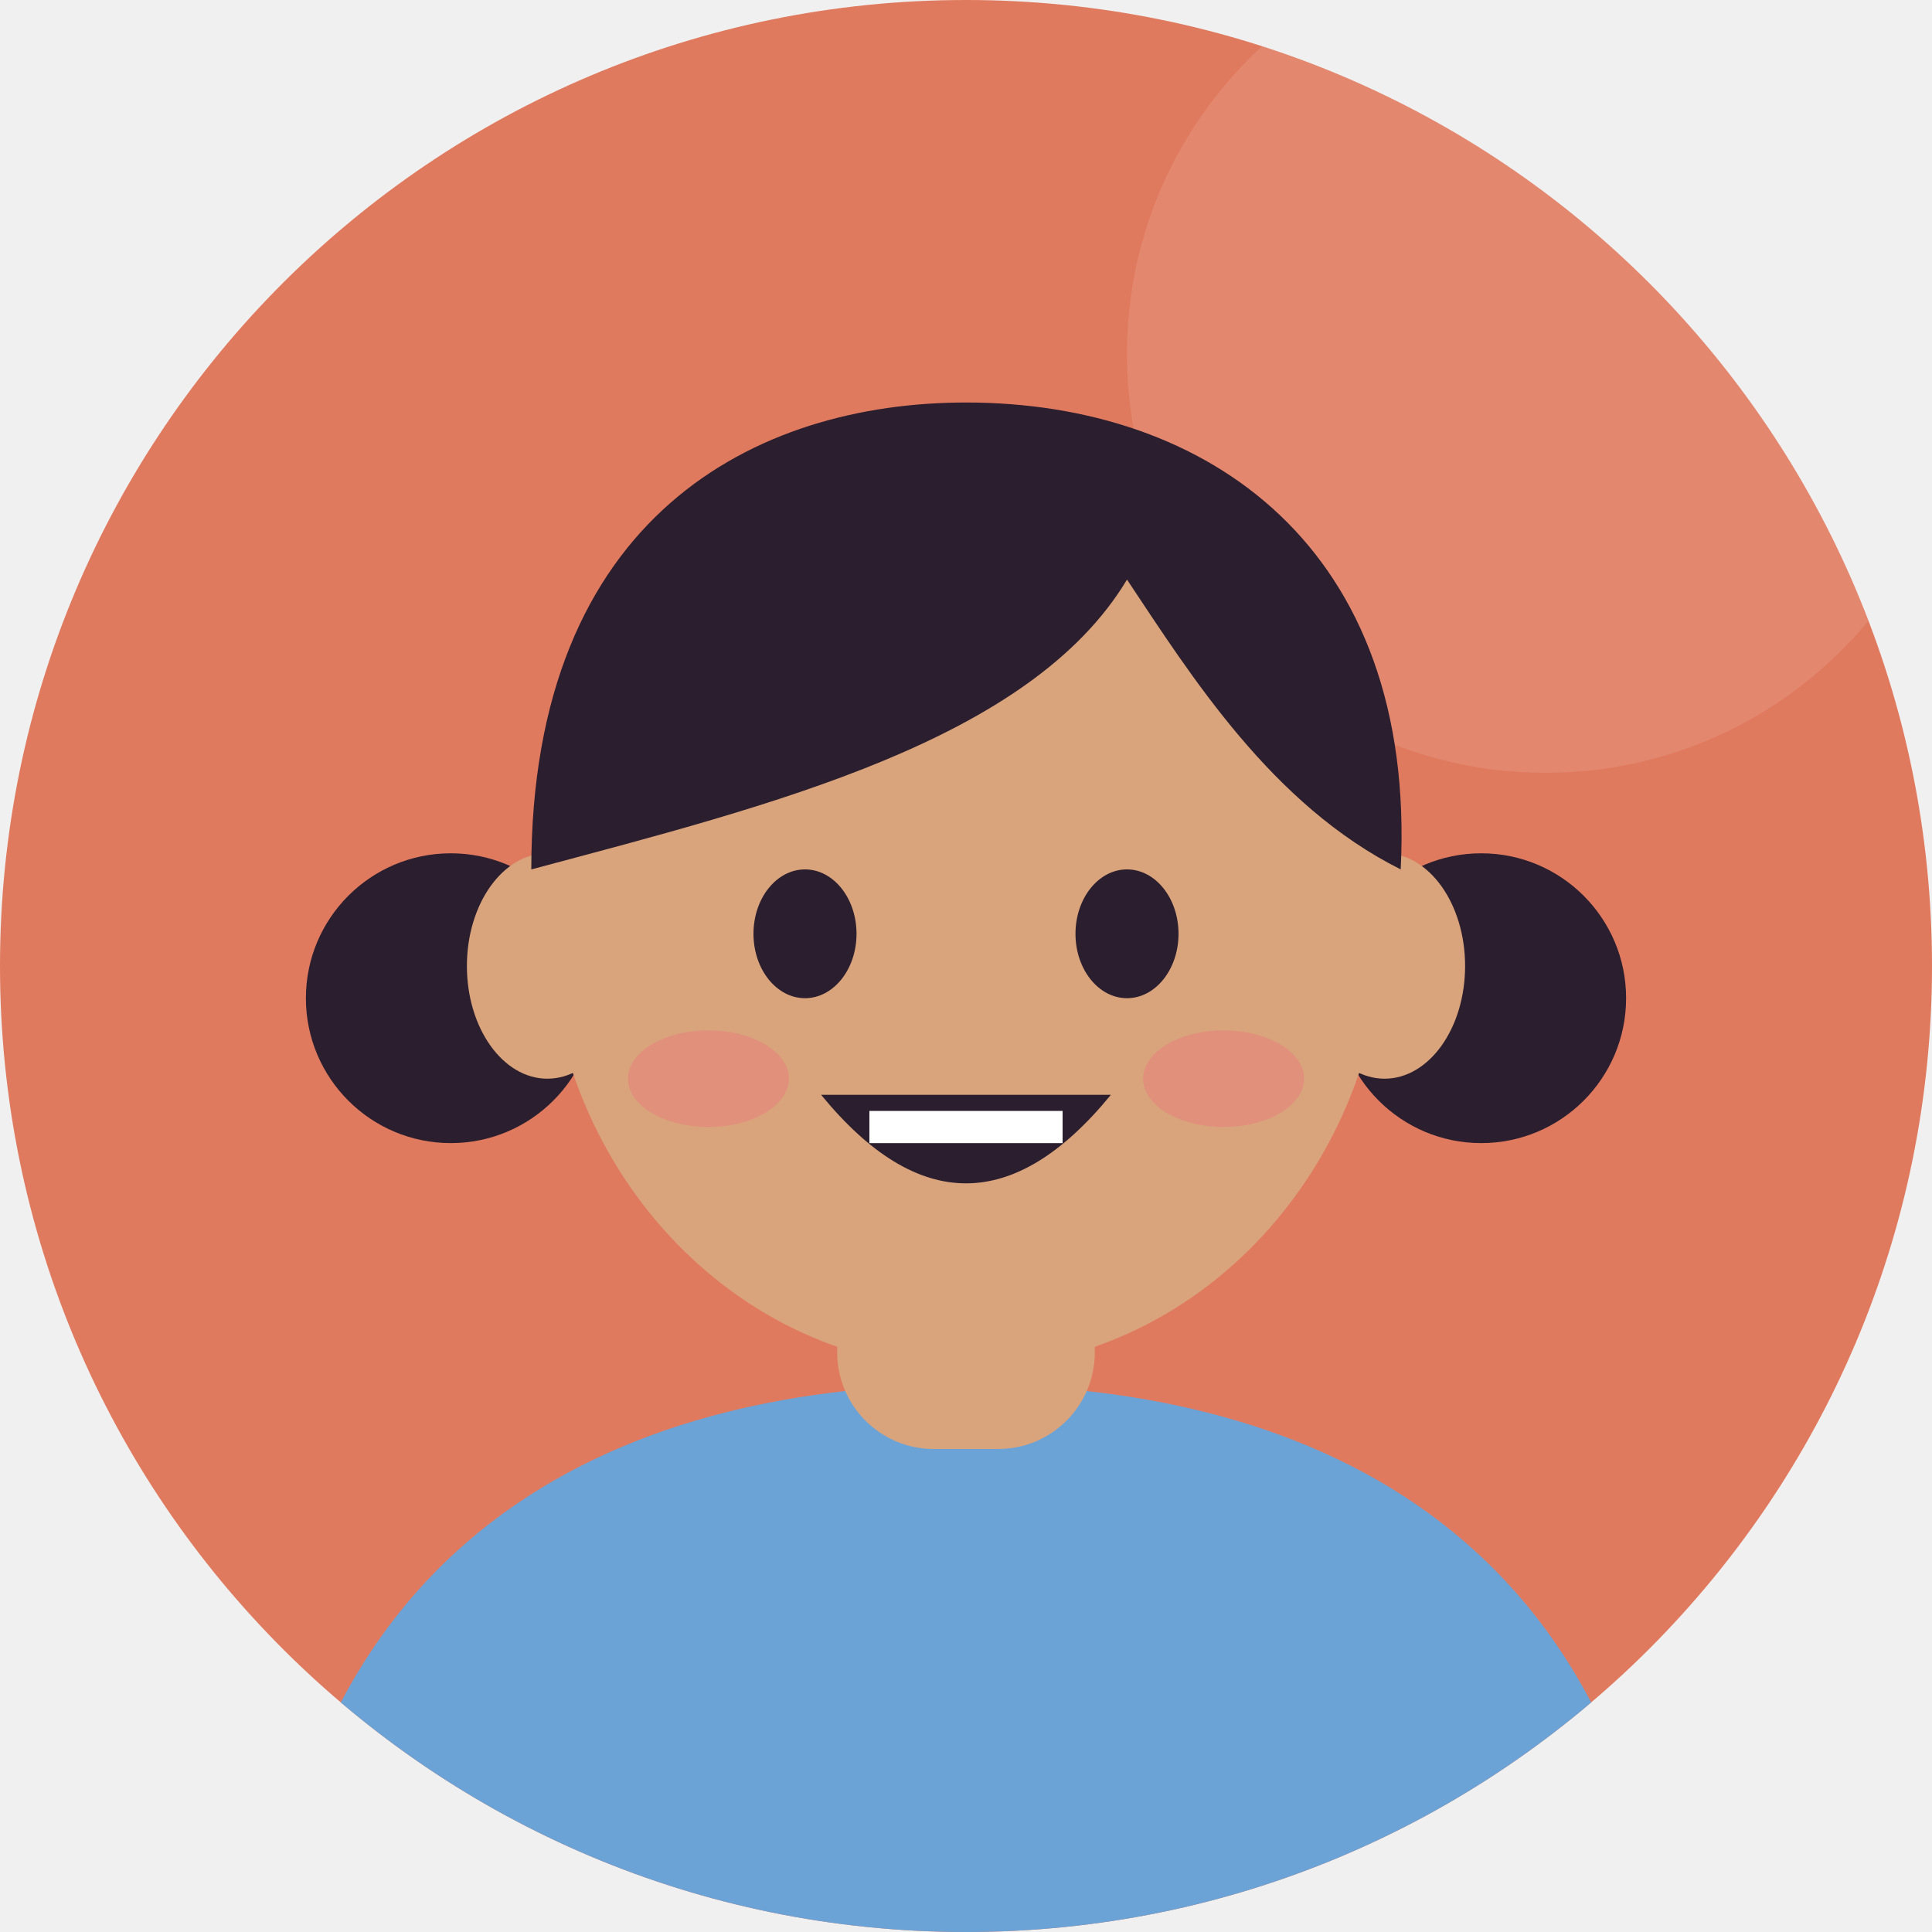
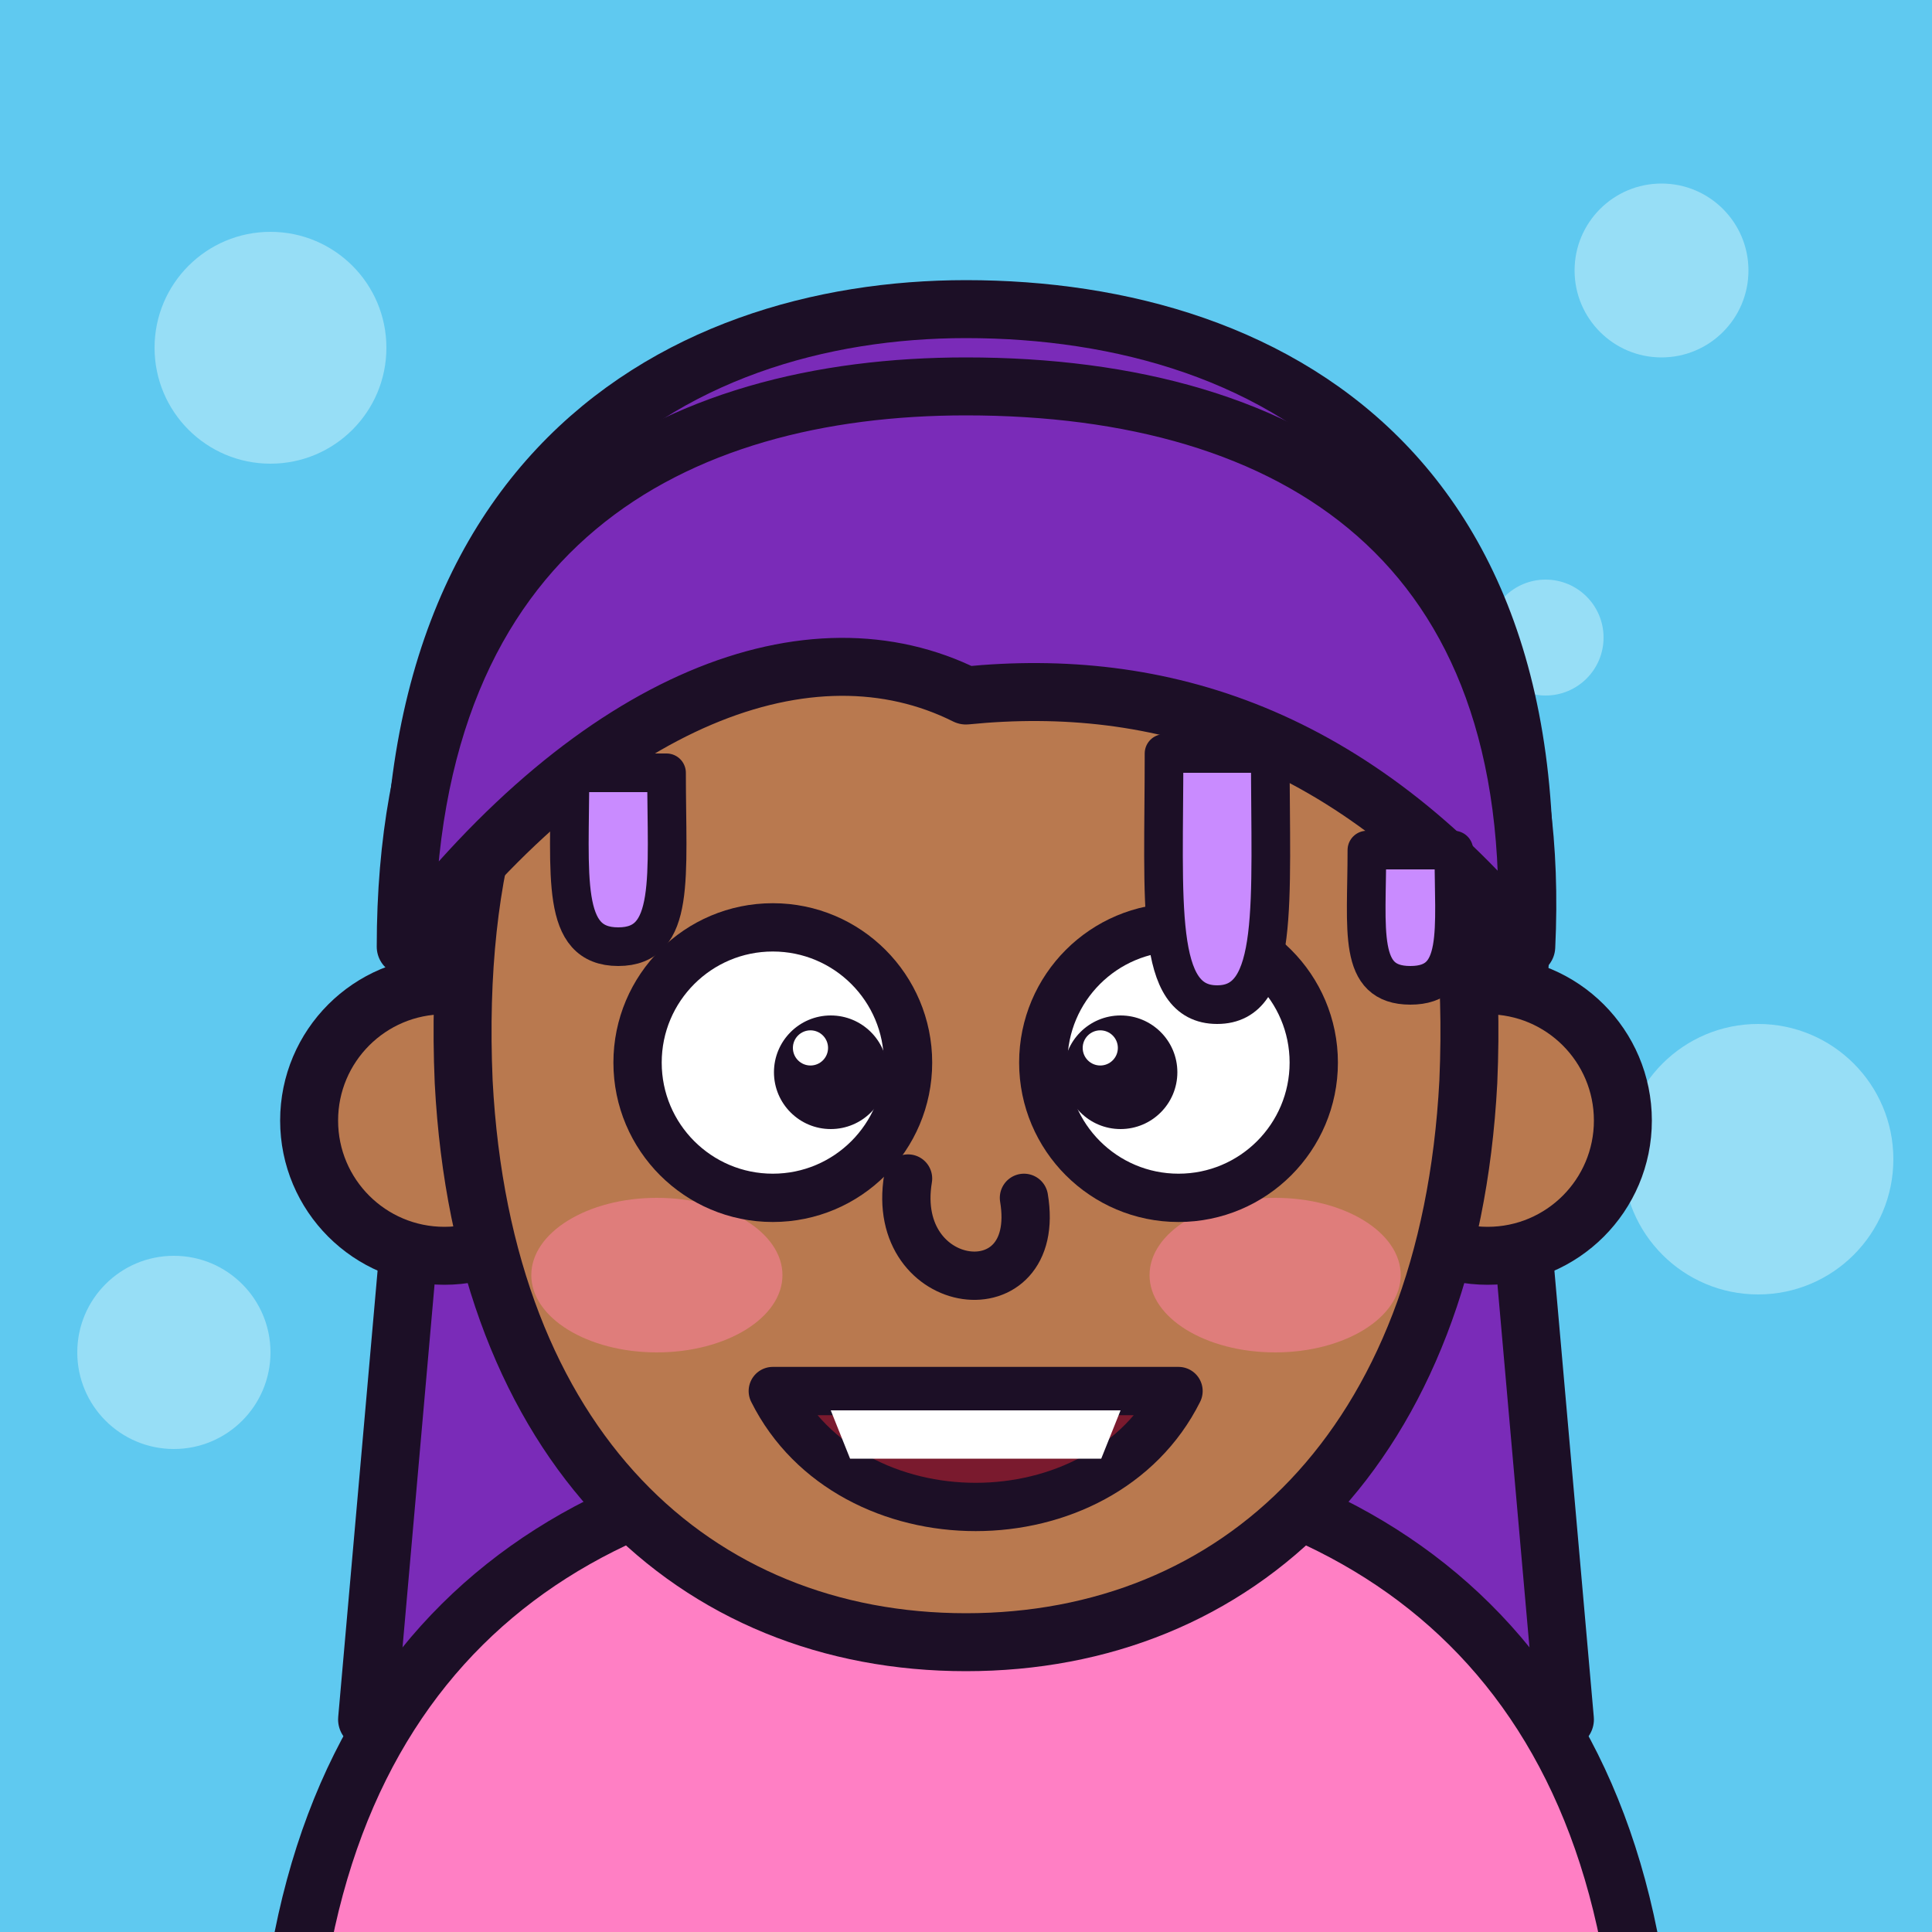
- <svg xmlns="http://www.w3.org/2000/svg" viewBox="0 0 120 120">
-   <defs>
-     <clipPath id="c">
-       <circle cx="60" cy="60" r="60" />
-     </clipPath>
-   </defs>
-   <circle cx="60" cy="60" r="60" fill="#E07A5F" />
-   <g clip-path="url(#c)">
-     <circle cx="96" cy="22" r="26" fill="#fff" opacity=".10" />
-     <circle cx="28" cy="62" r="9" fill="#2B1E2E" />
-     <circle cx="92" cy="62" r="9" fill="#2B1E2E" />
-     <path d="M16 126 C18 94 40 86 60 86 C80 86 102 94 104 126Z" fill="#6BA3D6" />
-     <rect x="52" y="74" width="16" height="16" rx="6" fill="#D9A47C" />
-     <ellipse cx="34" cy="60" rx="5" ry="7" fill="#D9A47C" />
-     <ellipse cx="86" cy="60" rx="5" ry="7" fill="#D9A47C" />
-     <ellipse cx="60" cy="57" rx="26" ry="28" fill="#D9A47C" />
-     <path d="M33 54 C33 32 47 25 60 25 C75 25 88 34 87 54 C79 50 74 42 70 36 C64 46 48 50 33 54Z" fill="#2B1E2E" />
-     <ellipse cx="50" cy="58" rx="3.2" ry="4" fill="#2B1E2E" />
-     <ellipse cx="70" cy="58" rx="3.2" ry="4" fill="#2B1E2E" />
-     <ellipse cx="44" cy="67" rx="5" ry="3" fill="#F06A7A" opacity=".35" />
-     <ellipse cx="76" cy="67" rx="5" ry="3" fill="#F06A7A" opacity=".35" />
-     <path d="M51 68 Q60 79 69 68 Z" fill="#2B1E2E" />
-     <path d="M54 69 H66 V71 H54Z" fill="#fff" />
-   </g>
+ <svg xmlns="http://www.w3.org/2000/svg" viewBox="0 0 200 200" stroke-linejoin="round" stroke-linecap="round">
+   <rect width="200" height="200" fill="#5FC9F0" />
+   <circle cx="28" cy="36" r="12" fill="#97DEF6" />
+   <circle cx="172" cy="28" r="9" fill="#97DEF6" />
+   <circle cx="182" cy="120" r="14" fill="#97DEF6" />
+   <circle cx="18" cy="140" r="10" fill="#97DEF6" />
+   <circle cx="160" cy="66" r="6" fill="#97DEF6" />
+   <path d="M44 110 C36 50 70 32 100 32 C132 32 166 50 156 110 L162 178 L38 178Z" fill="#7A2BB8" stroke="#1C0F26" stroke-width="6" />
+   <path d="M30 210 C34 168 62 150 100 150 C138 150 166 168 170 210Z" fill="#FF7FC4" stroke="#1C0F26" stroke-width="6" />
+   <circle cx="46" cy="116" r="14" fill="#B9794F" stroke="#1C0F26" stroke-width="6" />
+   <circle cx="154" cy="116" r="14" fill="#B9794F" stroke="#1C0F26" stroke-width="6" />
+   <path d="M48 112 C46 66 70 50 100 50 C130 50 154 66 152 112 C150 150 128 170 100 170 C72 170 50 150 48 112Z" fill="#B9794F" stroke="#1C0F26" stroke-width="6" />
+   <ellipse cx="68" cy="132" rx="13" ry="8" fill="#FF7F9F" opacity=".55" />
+   <ellipse cx="132" cy="132" rx="13" ry="8" fill="#FF7F9F" opacity=".55" />
+   <circle cx="80" cy="110" r="14" fill="#fff" stroke="#1C0F26" stroke-width="5" />
+   <circle cx="86" cy="111" r="5.88" fill="#1C0F26" />
+   <circle cx="83.9" cy="108.48" r="1.82" fill="#fff" />
+   <circle cx="122" cy="110" r="14" fill="#fff" stroke="#1C0F26" stroke-width="5" />
+   <circle cx="116" cy="111" r="5.88" fill="#1C0F26" />
+   <circle cx="113.9" cy="108.48" r="1.82" fill="#fff" />
+   <path d="M94 122 C92 134 108 136 106 124" fill="#B9794F" stroke="#1C0F26" stroke-width="5" />
+   <path d="M80 144 C88 160 114 160 122 144Z" fill="#7A1A2E" stroke="#1C0F26" stroke-width="5" />
+   <path d="M86 146 L116 146 L114 151 L88 151Z" fill="#fff" />
+   <path d="M42 98 C42 54 70 40 100 40 C134 40 160 56 158 98 C140 76 120 70 100 72 C84 64 62 72 42 98Z" fill="#7A2BB8" stroke="#1C0F26" stroke-width="6" />
+   <path d="M59.0 80 C59.0 90.8 58.0 98 64 98 C70.0 98 69.0 90.8 69.0 80Z" fill="#C98BFF" stroke="#1C0F26" stroke-width="4" />
+   <path d="M120.5 78 C120.5 93.6 119.5 104 126 104 C132.5 104 131.5 93.6 131.5 78Z" fill="#C98BFF" stroke="#1C0F26" stroke-width="4" />
+   <path d="M141.5 88 C141.5 96.4 140.5 102 146 102 C151.5 102 150.5 96.4 150.5 88Z" fill="#C98BFF" stroke="#1C0F26" stroke-width="4" />
</svg>
